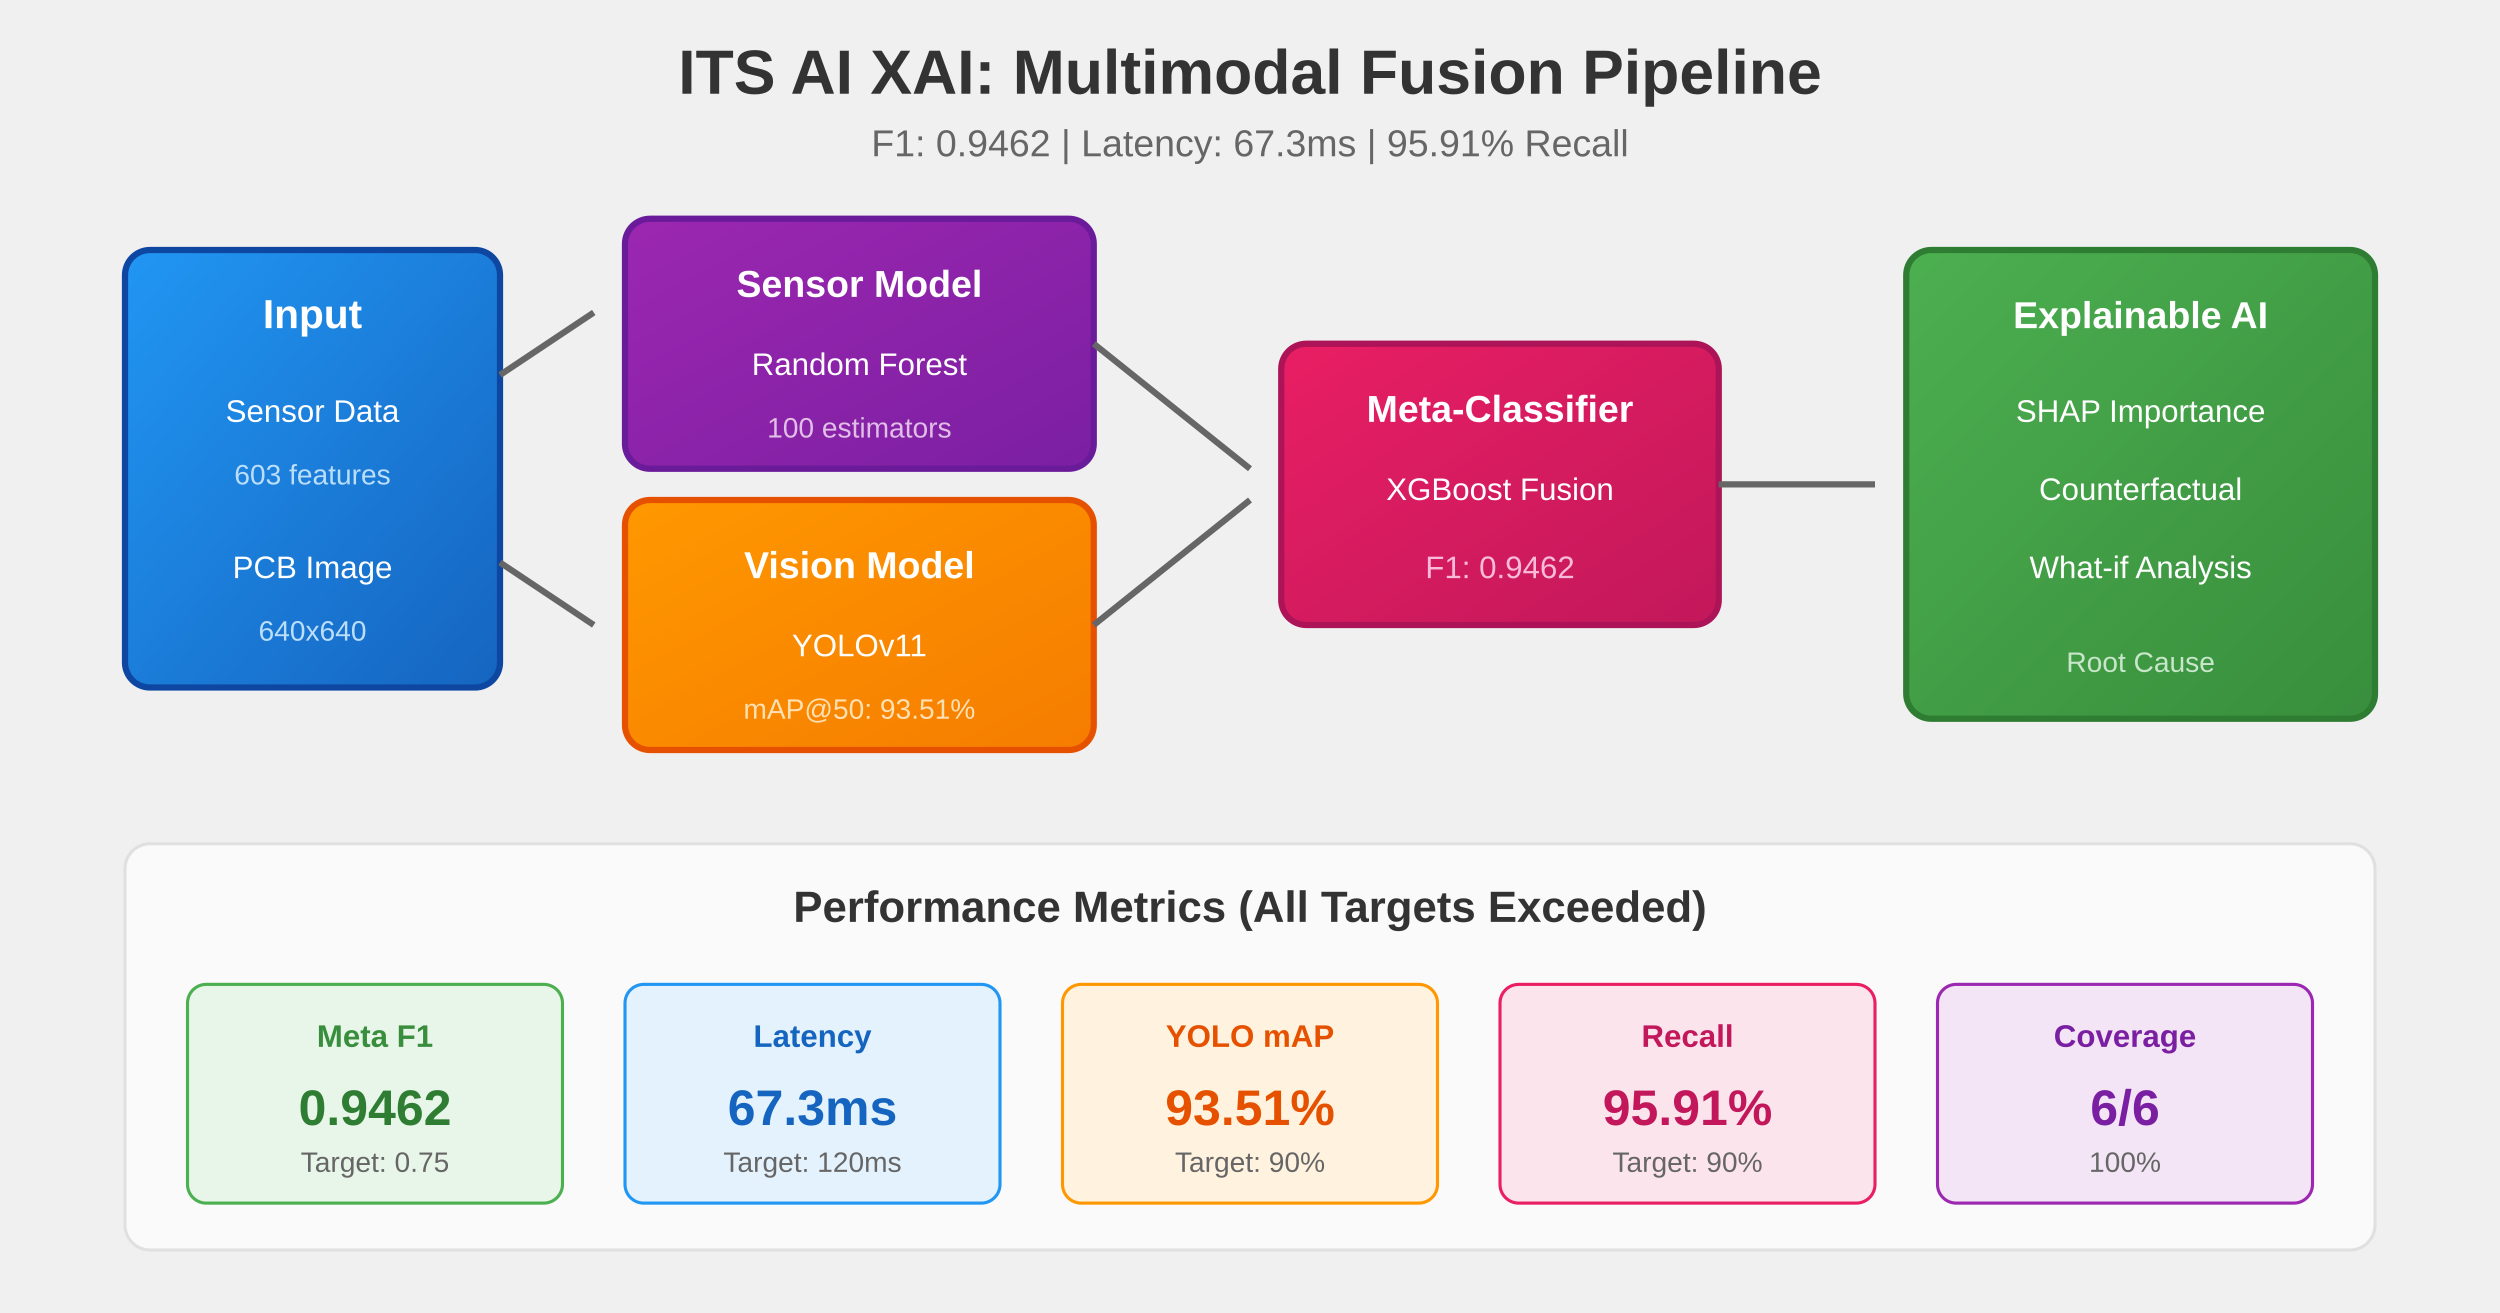
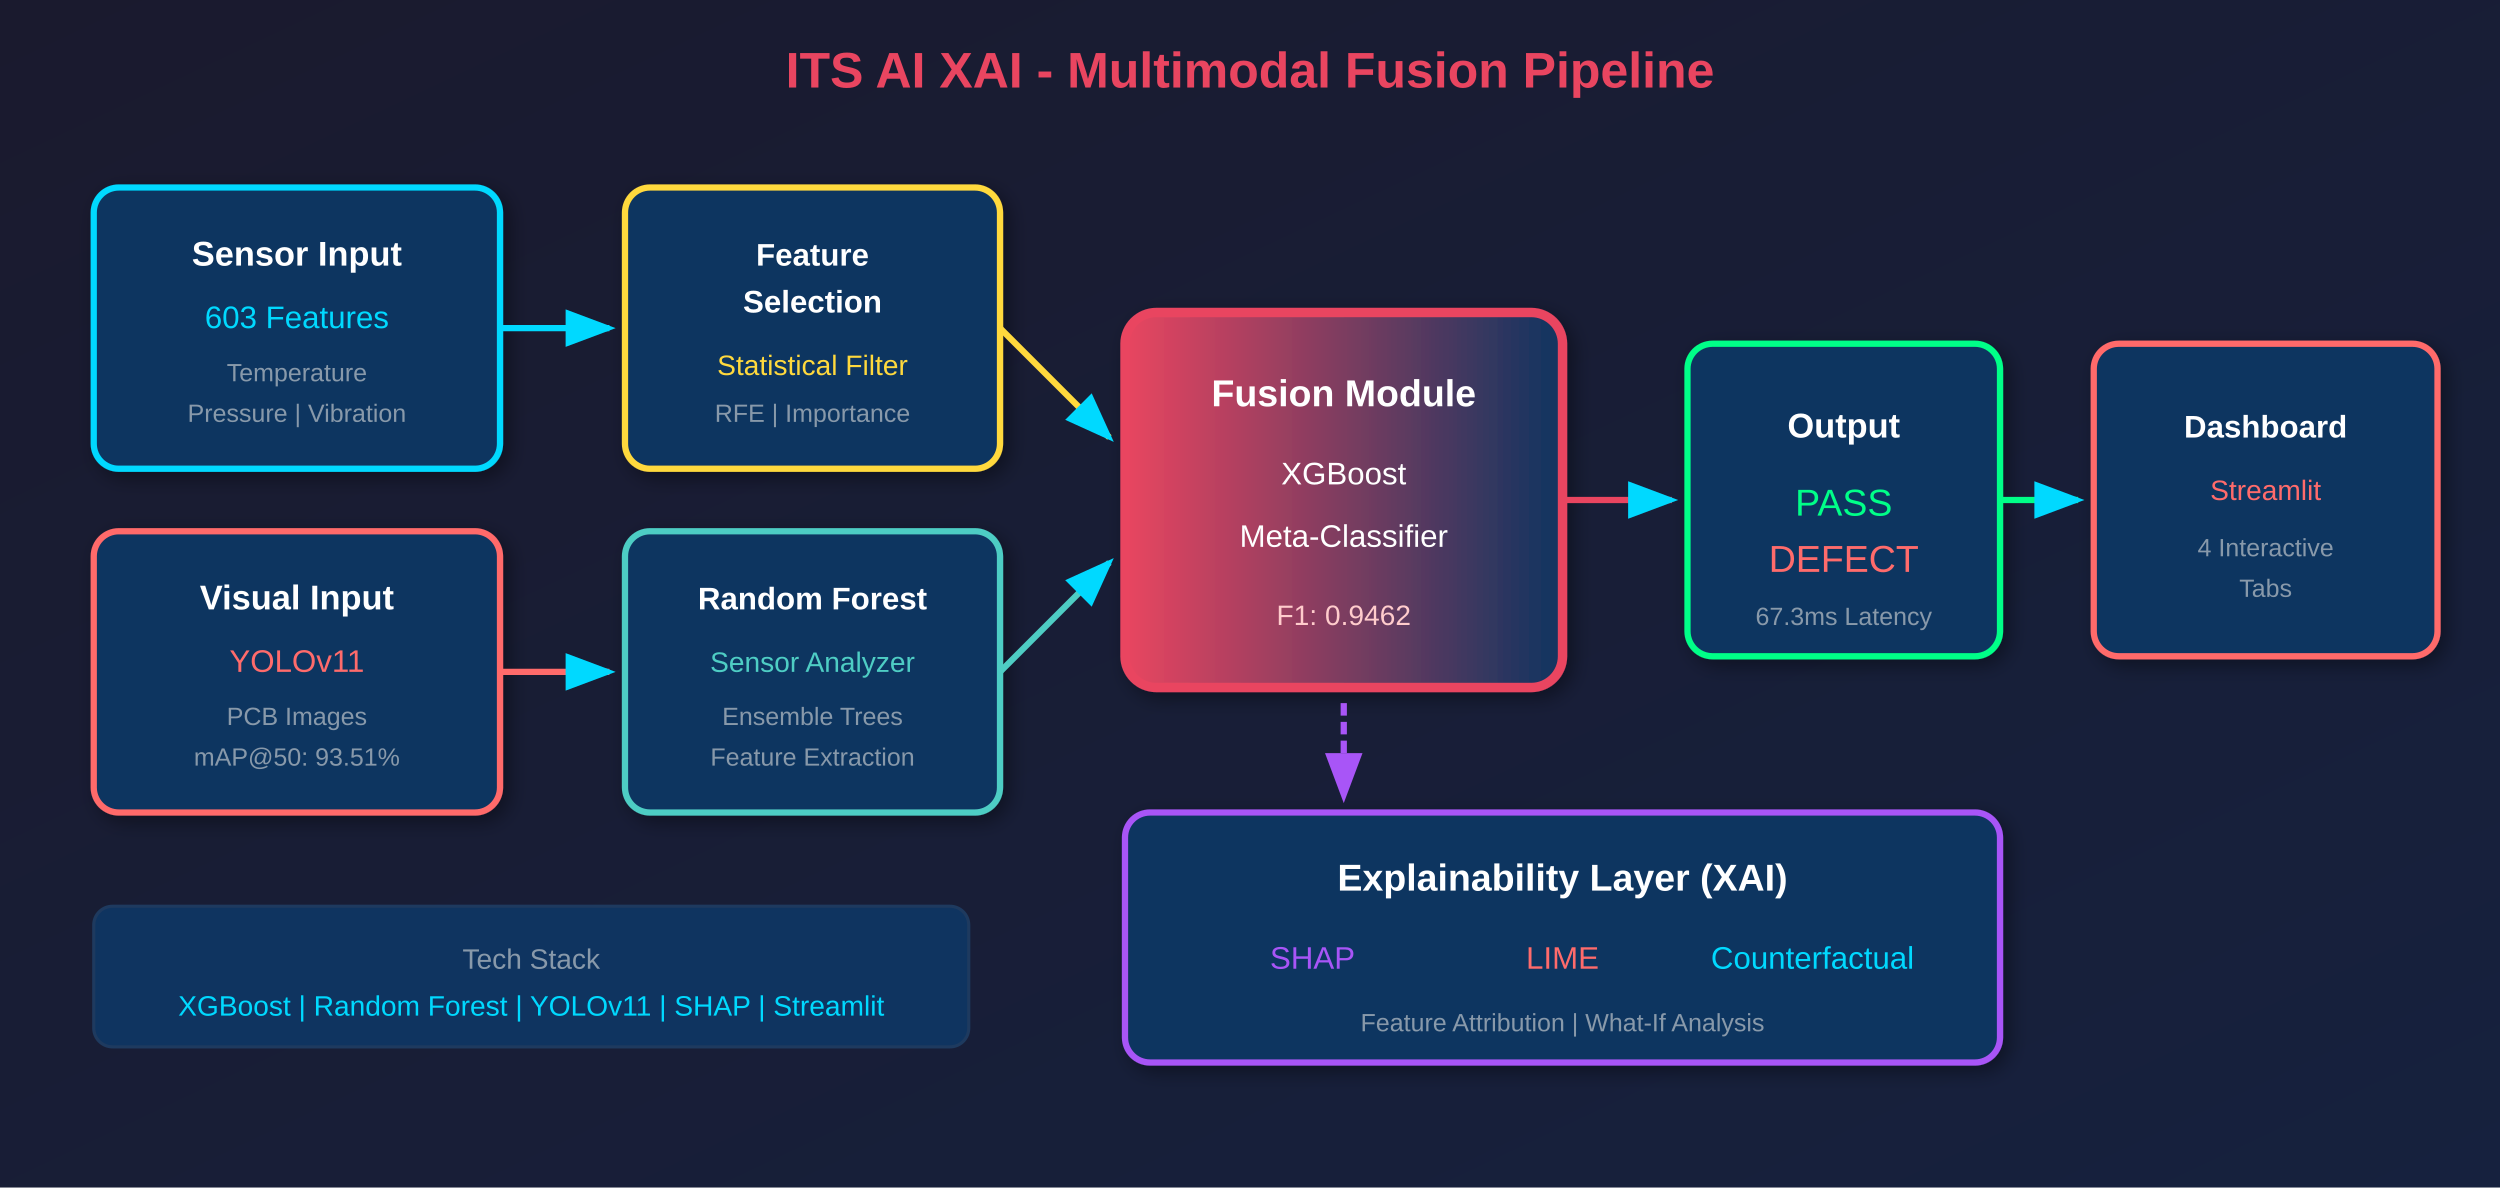
- <svg xmlns="http://www.w3.org/2000/svg" viewBox="0 0 800 420">
+ <svg xmlns="http://www.w3.org/2000/svg" viewBox="0 0 800 380">
  <defs>
-     <linearGradient id="itsIn" x1="0%" y1="0%" x2="100%" y2="100%">
-       <stop offset="0%" style="stop-color:#2196F3" />
-       <stop offset="100%" style="stop-color:#1565C0" />
+     <linearGradient id="its-grad1" x1="0%" y1="0%" x2="100%" y2="100%">
+       <stop offset="0%" style="stop-color:#1a1a2e;stop-opacity:1" />
+       <stop offset="100%" style="stop-color:#16213e;stop-opacity:1" />
    </linearGradient>
-     <linearGradient id="itsSen" x1="0%" y1="0%" x2="100%" y2="100%">
-       <stop offset="0%" style="stop-color:#9C27B0" />
-       <stop offset="100%" style="stop-color:#7B1FA2" />
+     <linearGradient id="its-fusion" x1="0%" y1="0%" x2="100%" y2="0%">
+       <stop offset="0%" style="stop-color:#e94560;stop-opacity:1" />
+       <stop offset="100%" style="stop-color:#0f3460;stop-opacity:1" />
    </linearGradient>
-     <linearGradient id="itsVis" x1="0%" y1="0%" x2="100%" y2="100%">
-       <stop offset="0%" style="stop-color:#FF9800" />
-       <stop offset="100%" style="stop-color:#F57C00" />
-     </linearGradient>
-     <linearGradient id="itsFus" x1="0%" y1="0%" x2="100%" y2="100%">
-       <stop offset="0%" style="stop-color:#E91E63" />
-       <stop offset="100%" style="stop-color:#C2185B" />
-     </linearGradient>
-     <linearGradient id="itsXai" x1="0%" y1="0%" x2="100%" y2="100%">
-       <stop offset="0%" style="stop-color:#4CAF50" />
-       <stop offset="100%" style="stop-color:#388E3C" />
-     </linearGradient>
+     <filter id="its-shadow" x="-20%" y="-20%" width="140%" height="140%">
+       <feDropShadow dx="2" dy="2" stdDeviation="3" flood-color="#000" flood-opacity="0.4" />
+     </filter>
  </defs>
-   <text x="400" y="30" text-anchor="middle" font-family="Arial" font-size="20" font-weight="bold" fill="#333">ITS AI XAI: Multimodal Fusion Pipeline</text>
-   <text x="400" y="50" text-anchor="middle" font-family="Arial" font-size="12" fill="#666">F1: 0.9462 | Latency: 67.3ms | 95.91% Recall</text>
-   <rect x="40" y="80" width="120" height="140" rx="8" fill="url(#itsIn)" stroke="#0D47A1" stroke-width="2" />
-   <text x="100" y="105" text-anchor="middle" font-family="Arial" font-size="13" fill="white" font-weight="bold">Input</text>
-   <text x="100" y="135" text-anchor="middle" font-family="Arial" font-size="10" fill="white">Sensor Data</text>
-   <text x="100" y="155" text-anchor="middle" font-family="Arial" font-size="9" fill="#BBDEFB">603 features</text>
-   <text x="100" y="185" text-anchor="middle" font-family="Arial" font-size="10" fill="white">PCB Image</text>
-   <text x="100" y="205" text-anchor="middle" font-family="Arial" font-size="9" fill="#BBDEFB">640x640</text>
-   <path d="M160 120 L190 100" stroke="#666" stroke-width="2" />
-   <path d="M160 180 L190 200" stroke="#666" stroke-width="2" />
-   <rect x="200" y="70" width="150" height="80" rx="8" fill="url(#itsSen)" stroke="#6A1B9A" stroke-width="2" />
-   <text x="275" y="95" text-anchor="middle" font-family="Arial" font-size="12" fill="white" font-weight="bold">Sensor Model</text>
-   <text x="275" y="120" text-anchor="middle" font-family="Arial" font-size="10" fill="white">Random Forest</text>
-   <text x="275" y="140" text-anchor="middle" font-family="Arial" font-size="9" fill="#E1BEE7">100 estimators</text>
-   <rect x="200" y="160" width="150" height="80" rx="8" fill="url(#itsVis)" stroke="#E65100" stroke-width="2" />
-   <text x="275" y="185" text-anchor="middle" font-family="Arial" font-size="12" fill="white" font-weight="bold">Vision Model</text>
-   <text x="275" y="210" text-anchor="middle" font-family="Arial" font-size="10" fill="white">YOLOv11</text>
-   <text x="275" y="230" text-anchor="middle" font-family="Arial" font-size="9" fill="#FFE0B2">mAP@50: 93.51%</text>
-   <path d="M350 110 L400 150" stroke="#666" stroke-width="2" />
-   <path d="M350 200 L400 160" stroke="#666" stroke-width="2" />
-   <rect x="410" y="110" width="140" height="90" rx="8" fill="url(#itsFus)" stroke="#AD1457" stroke-width="2" />
-   <text x="480" y="135" text-anchor="middle" font-family="Arial" font-size="12" fill="white" font-weight="bold">Meta-Classifier</text>
-   <text x="480" y="160" text-anchor="middle" font-family="Arial" font-size="10" fill="white">XGBoost Fusion</text>
-   <text x="480" y="185" text-anchor="middle" font-family="Arial" font-size="10" fill="#F8BBD9">F1: 0.9462</text>
-   <path d="M550 155 L600 155" stroke="#666" stroke-width="2" />
-   <rect x="610" y="80" width="150" height="150" rx="8" fill="url(#itsXai)" stroke="#2E7D32" stroke-width="2" />
-   <text x="685" y="105" text-anchor="middle" font-family="Arial" font-size="12" fill="white" font-weight="bold">Explainable AI</text>
-   <text x="685" y="135" text-anchor="middle" font-family="Arial" font-size="10" fill="white">SHAP Importance</text>
-   <text x="685" y="160" text-anchor="middle" font-family="Arial" font-size="10" fill="white">Counterfactual</text>
-   <text x="685" y="185" text-anchor="middle" font-family="Arial" font-size="10" fill="white">What-if Analysis</text>
-   <text x="685" y="215" text-anchor="middle" font-family="Arial" font-size="9" fill="#C8E6C9">Root Cause</text>
-   <rect x="40" y="270" width="720" height="130" rx="8" fill="#fafafa" stroke="#e0e0e0" />
-   <text x="400" y="295" text-anchor="middle" font-family="Arial" font-size="14" fill="#333" font-weight="bold">Performance Metrics (All Targets Exceeded)</text>
-   <rect x="60" y="315" width="120" height="70" rx="6" fill="#E8F5E9" stroke="#4CAF50" />
-   <text x="120" y="335" text-anchor="middle" font-family="Arial" font-size="10" fill="#388E3C" font-weight="bold">Meta F1</text>
-   <text x="120" y="360" text-anchor="middle" font-family="Arial" font-size="16" fill="#2E7D32" font-weight="bold">0.9462</text>
-   <text x="120" y="375" text-anchor="middle" font-family="Arial" font-size="9" fill="#666">Target: 0.75</text>
-   <rect x="200" y="315" width="120" height="70" rx="6" fill="#E3F2FD" stroke="#2196F3" />
-   <text x="260" y="335" text-anchor="middle" font-family="Arial" font-size="10" fill="#1565C0" font-weight="bold">Latency</text>
-   <text x="260" y="360" text-anchor="middle" font-family="Arial" font-size="16" fill="#1565C0" font-weight="bold">67.3ms</text>
-   <text x="260" y="375" text-anchor="middle" font-family="Arial" font-size="9" fill="#666">Target: 120ms</text>
-   <rect x="340" y="315" width="120" height="70" rx="6" fill="#FFF3E0" stroke="#FF9800" />
-   <text x="400" y="335" text-anchor="middle" font-family="Arial" font-size="10" fill="#E65100" font-weight="bold">YOLO mAP</text>
-   <text x="400" y="360" text-anchor="middle" font-family="Arial" font-size="16" fill="#E65100" font-weight="bold">93.51%</text>
-   <text x="400" y="375" text-anchor="middle" font-family="Arial" font-size="9" fill="#666">Target: 90%</text>
-   <rect x="480" y="315" width="120" height="70" rx="6" fill="#FCE4EC" stroke="#E91E63" />
-   <text x="540" y="335" text-anchor="middle" font-family="Arial" font-size="10" fill="#C2185B" font-weight="bold">Recall</text>
-   <text x="540" y="360" text-anchor="middle" font-family="Arial" font-size="16" fill="#C2185B" font-weight="bold">95.91%</text>
-   <text x="540" y="375" text-anchor="middle" font-family="Arial" font-size="9" fill="#666">Target: 90%</text>
-   <rect x="620" y="315" width="120" height="70" rx="6" fill="#F3E5F5" stroke="#9C27B0" />
-   <text x="680" y="335" text-anchor="middle" font-family="Arial" font-size="10" fill="#7B1FA2" font-weight="bold">Coverage</text>
-   <text x="680" y="360" text-anchor="middle" font-family="Arial" font-size="16" fill="#7B1FA2" font-weight="bold">6/6</text>
-   <text x="680" y="375" text-anchor="middle" font-family="Arial" font-size="9" fill="#666">100%</text>
+   <rect width="800" height="380" fill="url(#its-grad1)" />
+   <text x="400" y="28" text-anchor="middle" fill="#e94560" font-family="Arial, sans-serif" font-size="16" font-weight="bold">ITS AI XAI - Multimodal Fusion Pipeline</text>
+   <rect x="30" y="60" width="130" height="90" rx="8" fill="#0f3460" stroke="#00d9ff" stroke-width="2" filter="url(#its-shadow)" />
+   <text x="95" y="85" text-anchor="middle" fill="#fff" font-family="Arial, sans-serif" font-size="11" font-weight="bold">Sensor Input</text>
+   <text x="95" y="105" text-anchor="middle" fill="#00d9ff" font-family="Arial, sans-serif" font-size="10">603 Features</text>
+   <text x="95" y="122" text-anchor="middle" fill="#8899aa" font-family="Arial, sans-serif" font-size="8">Temperature</text>
+   <text x="95" y="135" text-anchor="middle" fill="#8899aa" font-family="Arial, sans-serif" font-size="8">Pressure | Vibration</text>
+   <rect x="30" y="170" width="130" height="90" rx="8" fill="#0f3460" stroke="#ff6b6b" stroke-width="2" filter="url(#its-shadow)" />
+   <text x="95" y="195" text-anchor="middle" fill="#fff" font-family="Arial, sans-serif" font-size="11" font-weight="bold">Visual Input</text>
+   <text x="95" y="215" text-anchor="middle" fill="#ff6b6b" font-family="Arial, sans-serif" font-size="10">YOLOv11</text>
+   <text x="95" y="232" text-anchor="middle" fill="#8899aa" font-family="Arial, sans-serif" font-size="8">PCB Images</text>
+   <text x="95" y="245" text-anchor="middle" fill="#8899aa" font-family="Arial, sans-serif" font-size="8">mAP@50: 93.51%</text>
+   <rect x="200" y="60" width="120" height="90" rx="8" fill="#0f3460" stroke="#ffd93d" stroke-width="2" filter="url(#its-shadow)" />
+   <text x="260" y="85" text-anchor="middle" fill="#fff" font-family="Arial, sans-serif" font-size="10" font-weight="bold">Feature</text>
+   <text x="260" y="100" text-anchor="middle" fill="#fff" font-family="Arial, sans-serif" font-size="10" font-weight="bold">Selection</text>
+   <text x="260" y="120" text-anchor="middle" fill="#ffd93d" font-family="Arial, sans-serif" font-size="9">Statistical Filter</text>
+   <text x="260" y="135" text-anchor="middle" fill="#8899aa" font-family="Arial, sans-serif" font-size="8">RFE | Importance</text>
+   <rect x="200" y="170" width="120" height="90" rx="8" fill="#0f3460" stroke="#4ecdc4" stroke-width="2" filter="url(#its-shadow)" />
+   <text x="260" y="195" text-anchor="middle" fill="#fff" font-family="Arial, sans-serif" font-size="10" font-weight="bold">Random Forest</text>
+   <text x="260" y="215" text-anchor="middle" fill="#4ecdc4" font-family="Arial, sans-serif" font-size="9">Sensor Analyzer</text>
+   <text x="260" y="232" text-anchor="middle" fill="#8899aa" font-family="Arial, sans-serif" font-size="8">Ensemble Trees</text>
+   <text x="260" y="245" text-anchor="middle" fill="#8899aa" font-family="Arial, sans-serif" font-size="8">Feature Extraction</text>
+   <rect x="360" y="100" width="140" height="120" rx="10" fill="url(#its-fusion)" stroke="#e94560" stroke-width="3" filter="url(#its-shadow)" />
+   <text x="430" y="130" text-anchor="middle" fill="#fff" font-family="Arial, sans-serif" font-size="12" font-weight="bold">Fusion Module</text>
+   <text x="430" y="155" text-anchor="middle" fill="#fff" font-family="Arial, sans-serif" font-size="10">XGBoost</text>
+   <text x="430" y="175" text-anchor="middle" fill="#fff" font-family="Arial, sans-serif" font-size="10">Meta-Classifier</text>
+   <text x="430" y="200" text-anchor="middle" fill="#ffcccc" font-family="Arial, sans-serif" font-size="9">F1: 0.9462</text>
+   <rect x="540" y="110" width="100" height="100" rx="8" fill="#0f3460" stroke="#00ff88" stroke-width="2" filter="url(#its-shadow)" />
+   <text x="590" y="140" text-anchor="middle" fill="#fff" font-family="Arial, sans-serif" font-size="11" font-weight="bold">Output</text>
+   <text x="590" y="165" text-anchor="middle" fill="#00ff88" font-family="Arial, sans-serif" font-size="12">PASS</text>
+   <text x="590" y="183" text-anchor="middle" fill="#ff6b6b" font-family="Arial, sans-serif" font-size="12">DEFECT</text>
+   <text x="590" y="200" text-anchor="middle" fill="#8899aa" font-family="Arial, sans-serif" font-size="8">67.3ms Latency</text>
+   <rect x="360" y="260" width="280" height="80" rx="8" fill="#0f3460" stroke="#a855f7" stroke-width="2" filter="url(#its-shadow)" />
+   <text x="500" y="285" text-anchor="middle" fill="#fff" font-family="Arial, sans-serif" font-size="12" font-weight="bold">Explainability Layer (XAI)</text>
+   <text x="420" y="310" text-anchor="middle" fill="#a855f7" font-family="Arial, sans-serif" font-size="10">SHAP</text>
+   <text x="500" y="310" text-anchor="middle" fill="#ff6b6b" font-family="Arial, sans-serif" font-size="10">LIME</text>
+   <text x="580" y="310" text-anchor="middle" fill="#00d9ff" font-family="Arial, sans-serif" font-size="10">Counterfactual</text>
+   <text x="500" y="330" text-anchor="middle" fill="#8899aa" font-family="Arial, sans-serif" font-size="8">Feature Attribution | What-If Analysis</text>
+   <rect x="670" y="110" width="110" height="100" rx="8" fill="#0f3460" stroke="#ff6b6b" stroke-width="2" filter="url(#its-shadow)" />
+   <text x="725" y="140" text-anchor="middle" fill="#fff" font-family="Arial, sans-serif" font-size="10" font-weight="bold">Dashboard</text>
+   <text x="725" y="160" text-anchor="middle" fill="#ff6b6b" font-family="Arial, sans-serif" font-size="9">Streamlit</text>
+   <text x="725" y="178" text-anchor="middle" fill="#8899aa" font-family="Arial, sans-serif" font-size="8">4 Interactive</text>
+   <text x="725" y="191" text-anchor="middle" fill="#8899aa" font-family="Arial, sans-serif" font-size="8">Tabs</text>
+   <defs>
+     <marker id="its-arrow" markerWidth="8" markerHeight="8" refX="7" refY="3" orient="auto">
+       <path d="M0,0 L0,6 L8,3 z" fill="#00d9ff" />
+     </marker>
+     <marker id="its-arrow-purple" markerWidth="8" markerHeight="8" refX="7" refY="3" orient="auto">
+       <path d="M0,0 L0,6 L8,3 z" fill="#a855f7" />
+     </marker>
+   </defs>
+   <line x1="160" y1="105" x2="195" y2="105" stroke="#00d9ff" stroke-width="2" marker-end="url(#its-arrow)" />
+   <line x1="160" y1="215" x2="195" y2="215" stroke="#ff6b6b" stroke-width="2" marker-end="url(#its-arrow)" />
+   <line x1="320" y1="105" x2="355" y2="140" stroke="#ffd93d" stroke-width="2" marker-end="url(#its-arrow)" />
+   <line x1="320" y1="215" x2="355" y2="180" stroke="#4ecdc4" stroke-width="2" marker-end="url(#its-arrow)" />
+   <line x1="500" y1="160" x2="535" y2="160" stroke="#e94560" stroke-width="2" marker-end="url(#its-arrow)" />
+   <line x1="640" y1="160" x2="665" y2="160" stroke="#00ff88" stroke-width="2" marker-end="url(#its-arrow)" />
+   <line x1="430" y1="225" x2="430" y2="255" stroke="#a855f7" stroke-width="2" stroke-dasharray="4,2" marker-end="url(#its-arrow-purple)" />
+   <rect x="30" y="290" width="280" height="45" rx="6" fill="#0f3460" stroke="#1e3a5f" stroke-width="1" />
+   <text x="170" y="310" text-anchor="middle" fill="#8899aa" font-family="Arial, sans-serif" font-size="9">Tech Stack</text>
+   <text x="170" y="325" text-anchor="middle" fill="#00d9ff" font-family="Arial, sans-serif" font-size="9">XGBoost | Random Forest | YOLOv11 | SHAP | Streamlit</text>
</svg>
